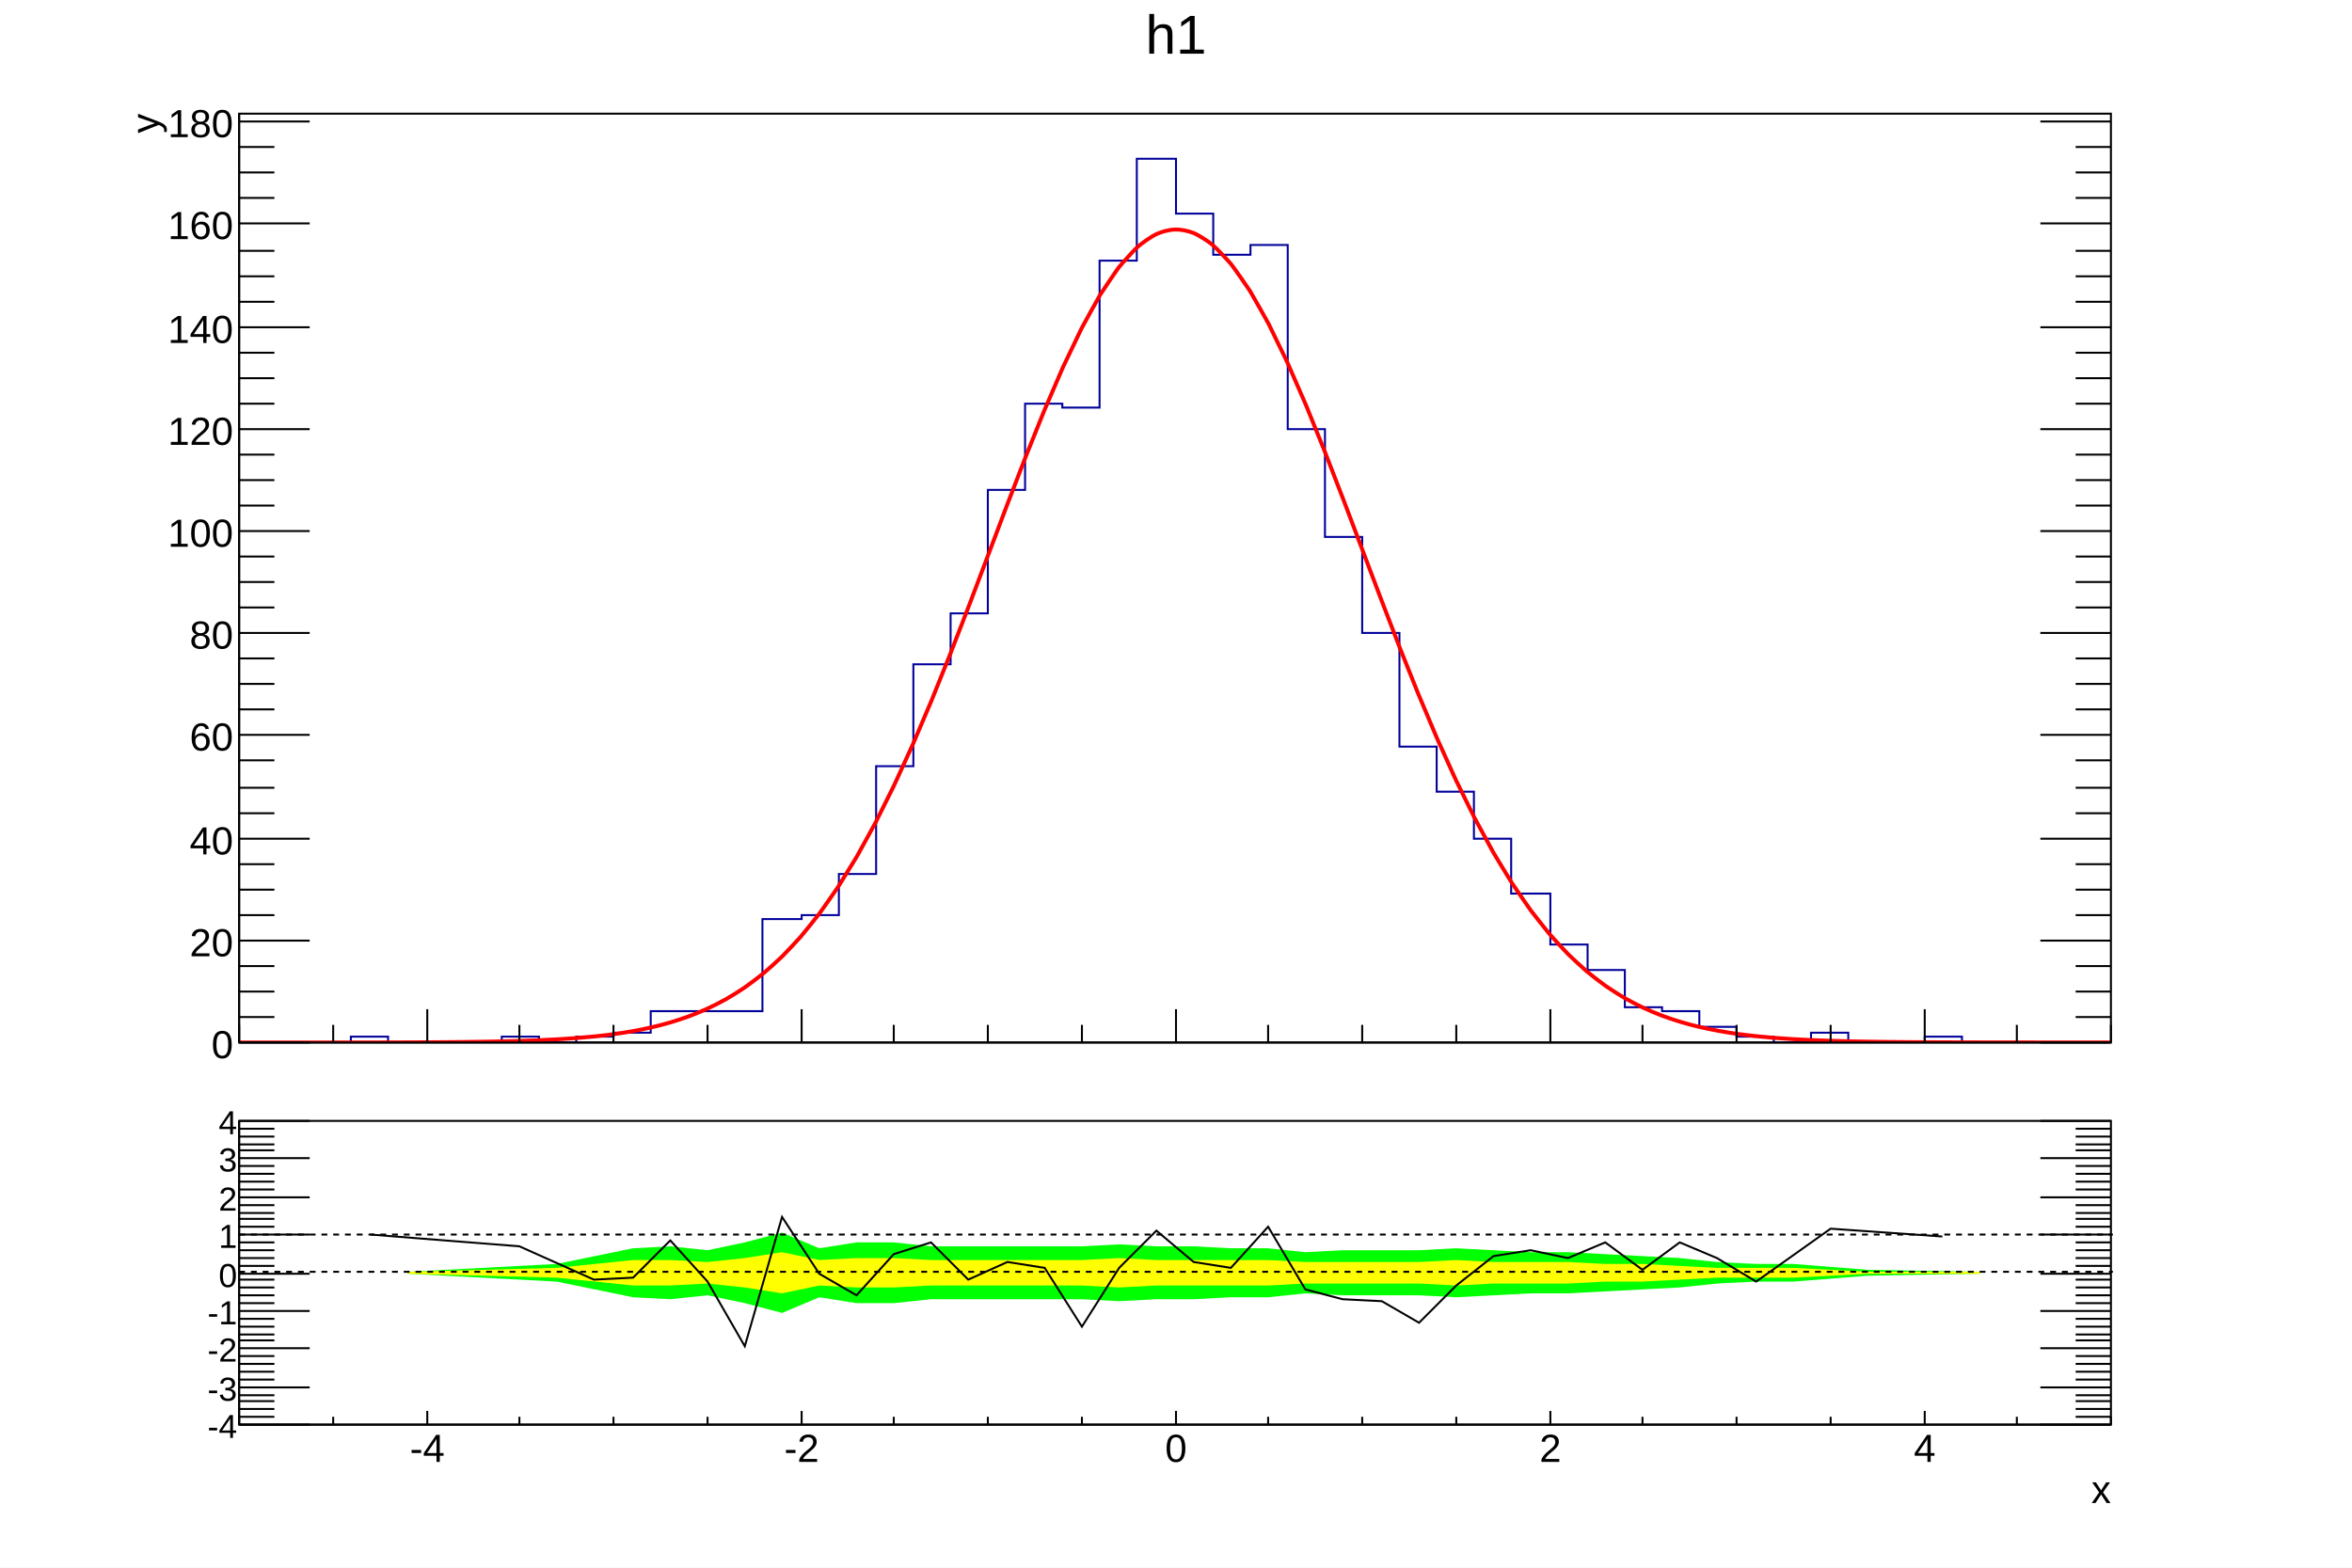
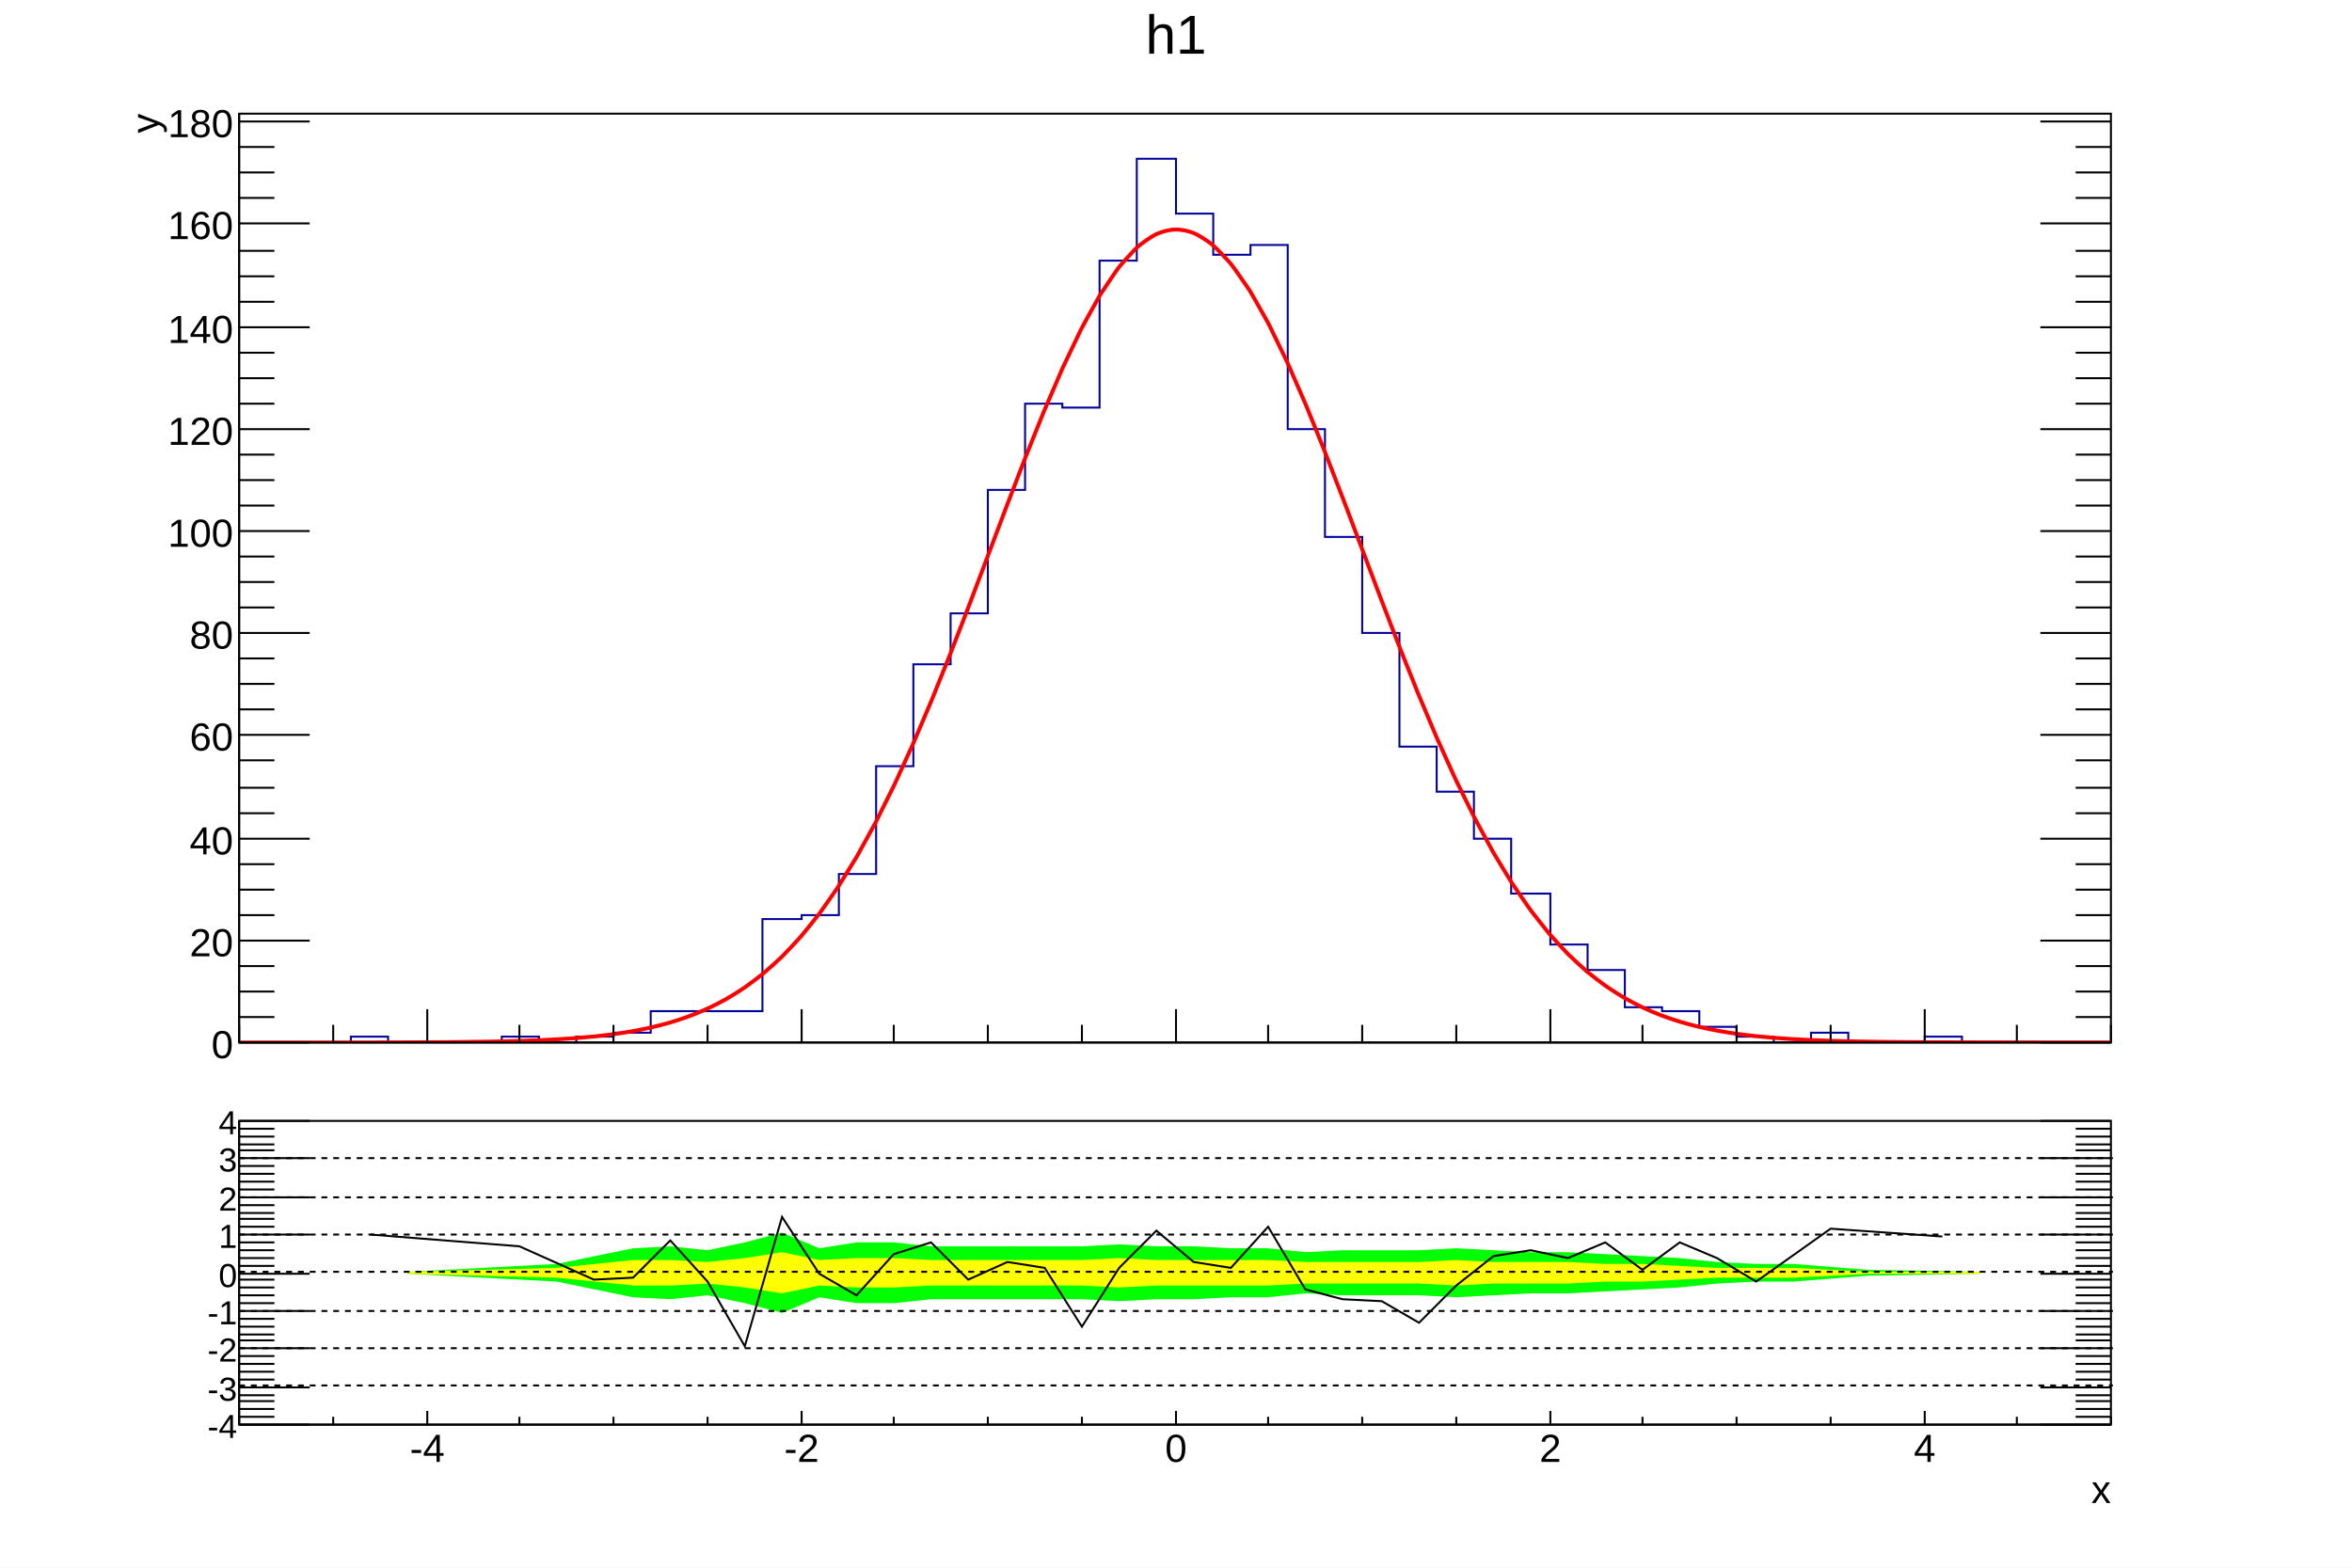
<svg xmlns="http://www.w3.org/2000/svg" viewBox="0 0 1200 800" preserveAspectRatio="none" width="1200" height="800">
  <rect x="0" y="0" width="1200" height="800" style="fill: white;" />
  <g>
    <svg viewBox="0 0 1194 558" preserveAspectRatio="none" x="3" y="2" width="1194" height="558">
      <rect x="0" y="0" width="1194" height="558" style="fill: white;" />
      <g>
        <g transform="translate(119,56)">
          <rect x="0" y="0" width="955" height="474" style="fill: white; stroke: black; stroke-width: 1;" />
          <svg x="0" y="0" overflow="hidden" width="955" height="474" viewBox="0 0 955 474">
            <g>
              <path d="M0,474h57v-3h19v3h58v-3h19v3h19v-3h19v-2h19v-11h57v-47h20v-2h19v-21h19v-55h19v-52h19v-26h19v-63h19v-44h19v2h19v-75h19v-52h20v28h19v21h19v-5h19v94h19v55h19v49h19v58h19v23h19v24h19v28h20v26h19v13h19v19h19v2h19v8h19v5h19v3h19v-5h19v5h39v-3h19v3h76" style="stroke-linejoin: miter; stroke: rgb(0,0,154); stroke-width: 1; fill: none;" />
            </g>
            <g>
              <path d="M0,474c1.59,0,6.37,0,9.55,0s6.37,0,9.55,0s6.37,0,9.55,0s6.37,0,9.55,0s6.37,0,9.55,-0.01s6.37,0,9.55,-0.01s6.37,-0.01,9.55,-0.01s6.37,-0.01,9.55,-0.02s6.37,-0.02,9.55,-0.03s6.37,-0.02,9.55,-0.04s6.37,-0.04,9.55,-0.06s6.37,-0.05,9.55,-0.09s6.37,-0.07,9.55,-0.12s6.37,-0.11,9.55,-0.18s6.37,-0.15,9.55,-0.25s6.37,-0.21,9.55,-0.34s6.38,-0.29,9.55,-0.47s6.39,-0.39,9.55,-0.64s6.4,-0.53,9.55,-0.85s6.43,-0.71,9.55,-1.13s6.47,-0.94,9.55,-1.49s6.53,-1.23,9.55,-1.93s6.62,-1.61,9.55,-2.47s6.75,-2.1,9.55,-3.13s6.92,-2.72,9.55,-3.93s7.14,-3.5,9.55,-4.86s7.39,-4.46,9.55,-5.95s7.66,-5.63,9.55,-7.2s7.93,-7.01,9.55,-8.6s8.18,-8.57,9.55,-10.15s8.4,-10.3,9.55,-11.83s8.59,-12.15,9.55,-13.62s8.74,-14.08,9.55,-15.47s8.87,-16.03,9.55,-17.34s8.96,-17.93,9.55,-19.17s9.03,-19.72,9.55,-20.89s9.08,-21.31,9.55,-22.44s9.12,-22.63,9.55,-23.72s9.14,-23.61,9.55,-24.67s9.15,-24.15,9.55,-25.21s9.15,-24.21,9.55,-25.27s9.12,-23.72,9.55,-24.8s9.08,-22.64,9.55,-23.77s9.01,-20.96,9.55,-22.16s8.89,-18.68,9.55,-19.98s8.69,-15.83,9.55,-17.25s8.34,-12.49,9.55,-14.04s7.77,-8.84,9.55,-10.42s6.93,-5.28,9.55,-6.49s6.37,-2.28,9.55,-2.37s6.82,0.71,9.55,1.82s7.67,4.39,9.55,5.96s8.28,8.36,9.55,9.92s8.65,12.15,9.55,13.58s8.87,15.54,9.55,16.85s8.99,18.44,9.55,19.64s9.07,20.77,9.55,21.9s9.12,22.5,9.55,23.59s9.14,23.64,9.55,24.7s9.15,24.19,9.55,25.24s9.14,24.18,9.55,25.24s9.12,23.68,9.55,24.77s9.09,22.75,9.55,23.87s9.04,21.45,9.55,22.62s8.97,19.88,9.55,21.11s8.88,18.11,9.55,19.4s8.76,16.21,9.55,17.58s8.61,14.26,9.55,15.71s8.43,12.34,9.55,13.86s8.21,10.49,9.55,12.06s7.96,8.77,9.55,10.36s7.7,7.23,9.55,8.8s7.42,5.87,9.55,7.37s7.17,4.72,9.55,6.11s6.95,3.77,9.55,5s6.77,2.98,9.55,4.04s6.63,2.35,9.55,3.23s6.54,1.84,9.55,2.55s6.47,1.42,9.55,1.99s6.43,1.1,9.55,1.54s6.4,0.84,9.55,1.18s6.39,0.63,9.55,0.89s6.38,0.47,9.55,0.66s6.37,0.35,9.55,0.49s6.37,0.26,9.55,0.36s6.37,0.18,9.55,0.26s6.37,0.13,9.55,0.18s6.37,0.09,9.55,0.13s6.37,0.07,9.55,0.09s6.37,0.05,9.55,0.06s6.37,0.03,9.55,0.04s6.37,0.02,9.55,0.03s6.37,0.01,9.55,0.02s6.37,0.01,9.55,0.01s6.37,0.01,9.55,0.01s6.37,0,9.55,0.01s6.37,0,9.55,0s6.37,0,9.55,0s6.37,0,9.55,0s7.96,0,9.55,0" style="fill: none; stroke: red; stroke-width: 2;" />
            </g>
          </svg>
          <g>
            <g transform="translate(0,474)">
              <line x1="0" y1="0" x2="955" y2="0" style="stroke: black; stroke-width: 1;" />
              <path d="M0,-9v9m48,-9v9m48,-17v17m47,-9v9m48,-9v9m48,-9v9m48,-17v17m47,-9v9m48,-9v9m48,-9v9m48,-17v17m47,-9v9m48,-9v9m48,-9v9m48,-17v17m47,-9v9m48,-9v9m48,-9v9m48,-17v17m47,-9v9m48,-9v9" style="stroke: black; stroke-width: 1;" />
            </g>
            <g>
              <line x1="0" y1="0" x2="0" y2="474" style="stroke: black; stroke-width: 1;" />
              <path d="M36,474h-36m18,-13h-18m18,-13h-18m18,-13h-18m36,-13h-36m18,-13h-18m18,-13h-18m18,-13h-18m36,-13h-36m18,-13h-18m18,-13h-18m18,-14h-18m36,-13h-36m18,-13h-18m18,-13h-18m18,-13h-18m36,-13h-36m18,-13h-18m18,-13h-18m18,-13h-18m36,-13h-36m18,-13h-18m18,-13h-18m18,-13h-18m36,-13h-36m18,-13h-18m18,-13h-18m18,-13h-18m36,-13h-36m18,-13h-18m18,-13h-18m18,-13h-18m36,-14h-36m18,-13h-18m18,-13h-18m18,-13h-18m36,-13h-36" style="stroke: black; stroke-width: 1;" />
              <path d="M919,474h36m-18,-13h18m-18,-13h18m-18,-13h18m-36,-13h36m-18,-13h18m-18,-13h18m-18,-13h18m-36,-13h36m-18,-13h18m-18,-13h18m-18,-14h18m-36,-13h36m-18,-13h18m-18,-13h18m-18,-13h18m-36,-13h36m-18,-13h18m-18,-13h18m-18,-13h18m-36,-13h36m-18,-13h18m-18,-13h18m-18,-13h18m-36,-13h36m-18,-13h18m-18,-13h18m-18,-13h18m-36,-13h36m-18,-13h18m-18,-13h18m-18,-13h18m-36,-14h36m-18,-13h18m-18,-13h18m-18,-13h18m-36,-13h36" style="stroke: black; stroke-width: 1;" />
              <g font-family="Arial" font-size="20" space="preserve">
                <text fill="black" text-anchor="end" dy=".4em" transform="translate(-3,474)">
         0
        </text>
                <text fill="black" text-anchor="end" dy=".4em" transform="translate(-3,422)">
         20
        </text>
                <text fill="black" text-anchor="end" dy=".4em" transform="translate(-3,370)">
         40
        </text>
                <text fill="black" text-anchor="end" dy=".4em" transform="translate(-3,317)">
         60
        </text>
                <text fill="black" text-anchor="end" dy=".4em" transform="translate(-3,265)">
         80
        </text>
                <text fill="black" text-anchor="end" dy=".4em" transform="translate(-3,213)">
         100
        </text>
                <text fill="black" text-anchor="end" dy=".4em" transform="translate(-3,161)">
         120
        </text>
                <text fill="black" text-anchor="end" dy=".4em" transform="translate(-3,109)">
         140
        </text>
                <text fill="black" text-anchor="end" dy=".4em" transform="translate(-3,56)">
         160
        </text>
                <text fill="black" text-anchor="end" dy=".4em" transform="translate(-3,4)">
         180
        </text>
              </g>
              <g font-family="Arial" font-size="20" space="preserve" transform="translate(-49,0)">
                <text fill="black" text-anchor="end" dy=".4em" transform=" rotate(270)">
         y
        </text>
              </g>
            </g>
          </g>
        </g>
        <g transform="translate(119,3)" font-family="Arial" font-size="28" space="preserve">
          <path d="M0,0h955v37h-955z" style="fill: none;" />
          <text fill="black" text-anchor="middle" dy=".8em" transform="translate(478,0)">
      h1
     </text>
        </g>
      </g>
    </svg>
    <svg viewBox="0 0 1194 238" preserveAspectRatio="none" x="3" y="560" width="1194" height="238">
      <rect x="0" y="0" width="1194" height="238" style="fill: white;" />
      <g>
        <g transform="translate(119,12)">
          <rect x="0" y="0" width="955" height="155" style="fill: white; stroke: black; stroke-width: 1;" />
          <svg x="0" y="0" overflow="hidden" width="955" height="155" viewBox="0 0 955 155">
            <g>
              <path d="M86,78l76,4l39,8l19,1l19,-2l19,4l19,5l19,-8l19,3h19l19,-2h19h20h19h19l19,1l19,-1h19l19,-1h19l19,-2l19,1h20h19l19,1l19,-1l19,-1h19l19,-1l19,-1l19,-1l19,-2l20,-1h19l38,-3l57,-1L888,77l-57,-1l-38,-3h-19l-20,-1l-19,-2l-19,-1l-19,-1l-19,-1h-19l-19,-1l-19,-1l-19,1h-19h-20l-19,1l-19,-2h-19l-19,-1h-19l-19,-1l-19,1h-19h-19h-20h-19l-19,-2h-19l-19,3l-19,-8l-19,5l-19,4l-19,-2l-19,1l-39,8l-76,4Z" style="stroke: none; fill: rgb(0,255,0);" />
            </g>
            <g>
              <path d="M86,78l76,2l39,4h19l19,-1l19,2l19,3l19,-4l19,1h19l19,-1h19h20h19h19l19,1l19,-1h19h19h19l19,-1h19h20h19l19,1l19,-1h19h19l19,-1h19l19,-1l19,-1h20h19l38,-2h57L888,77h-57l-38,-2h-19h-20l-19,-1l-19,-1h-19l-19,-1h-19h-19l-19,-1l-19,1h-19h-20h-19l-19,-1h-19h-19h-19l-19,-1l-19,1h-19h-19h-20h-19l-19,-1h-19l-19,1l-19,-4l-19,3l-19,2l-19,-1h-19l-39,4l-76,2Z" style="stroke: none; fill: rgb(255,255,0);" />
            </g>
            <g>
              <path d="M67,58l76,6l38,17l20,-1l19,-19l19,21l19,33l19,-66l19,29l19,11l19,-21l19,-6l19,19l20,-9l19,3l19,30l19,-30l19,-19l19,16l19,3l19,-21l19,32l19,5l20,1l19,11l19,-19l19,-15l19,-3l19,4l19,-8l19,14l19,-14l19,8l20,12l38,-27l57,4" style="stroke: black; stroke-width: 1; fill: none;" />
            </g>
          </svg>
          <g>
            <g transform="translate(0,155)">
              <line x1="0" y1="0" x2="955" y2="0" style="stroke: black; stroke-width: 1;" />
              <path d="M0,-4v4m48,-4v4m48,-7v7m47,-4v4m48,-4v4m48,-4v4m48,-7v7m47,-4v4m48,-4v4m48,-4v4m48,-7v7m47,-4v4m48,-4v4m48,-4v4m48,-7v7m47,-4v4m48,-4v4m48,-4v4m48,-7v7m47,-4v4m48,-4v4" style="stroke: black; stroke-width: 1;" />
              <g font-family="Arial" font-size="20" space="preserve">
                <text fill="black" text-anchor="middle" dy=".8em" transform="translate(96,3)">
         -4
        </text>
                <text fill="black" text-anchor="middle" dy=".8em" transform="translate(287,3)">
         -2
        </text>
                <text fill="black" text-anchor="middle" dy=".8em" transform="translate(478,3)">
         0
        </text>
                <text fill="black" text-anchor="middle" dy=".8em" transform="translate(669,3)">
         2
        </text>
                <text fill="black" text-anchor="middle" dy=".8em" transform="translate(860,3)">
         4
        </text>
              </g>
              <g font-family="Arial" font-size="20" space="preserve" transform="translate(955,32)">
                <text fill="black" text-anchor="end" dy=".4em">
         x
        </text>
              </g>
            </g>
            <g>
              <line x1="0" y1="0" x2="0" y2="155" style="stroke: black; stroke-width: 1;" />
              <path d="M36,155h-36m18,-4h-18m18,-4h-18m18,-4h-18m18,-3h-18m36,-4h-36m18,-4h-18m18,-4h-18m18,-4h-18m18,-4h-18m36,-4h-36m18,-4h-18m18,-3h-18m18,-4h-18m18,-4h-18m36,-4h-36m18,-4h-18m18,-4h-18m18,-4h-18m18,-4h-18m36,-3h-36m18,-4h-18m18,-4h-18m18,-4h-18m18,-4h-18m36,-4h-36m18,-4h-18m18,-4h-18m18,-3h-18m18,-4h-18m36,-4h-36m18,-4h-18m18,-4h-18m18,-4h-18m18,-4h-18m36,-4h-36m18,-4h-18m18,-3h-18m18,-4h-18m18,-4h-18m36,-4h-36" style="stroke: black; stroke-width: 1;" />
              <path d="M919,155h36m-18,-4h18m-18,-4h18m-18,-4h18m-18,-3h18m-36,-4h36m-18,-4h18m-18,-4h18m-18,-4h18m-18,-4h18m-36,-4h36m-18,-4h18m-18,-3h18m-18,-4h18m-18,-4h18m-36,-4h36m-18,-4h18m-18,-4h18m-18,-4h18m-18,-4h18m-36,-3h36m-18,-4h18m-18,-4h18m-18,-4h18m-18,-4h18m-36,-4h36m-18,-4h18m-18,-4h18m-18,-3h18m-18,-4h18m-36,-4h36m-18,-4h18m-18,-4h18m-18,-4h18m-18,-4h18m-36,-4h36m-18,-4h18m-18,-3h18m-18,-4h18m-18,-4h18m-36,-4h36" style="stroke: black; stroke-width: 1;" />
              <g font-family="Arial" font-size="17" space="preserve">
                <text fill="black" text-anchor="end" dy=".4em" transform="translate(-1,155)">
         -4
        </text>
                <text fill="black" text-anchor="end" dy=".4em" transform="translate(-1,136)">
         -3
        </text>
                <text fill="black" text-anchor="end" dy=".4em" transform="translate(-1,116)">
         -2
        </text>
                <text fill="black" text-anchor="end" dy=".4em" transform="translate(-1,97)">
         -1
        </text>
                <text fill="black" text-anchor="end" dy=".4em" transform="translate(-1,78)">
         0
        </text>
                <text fill="black" text-anchor="end" dy=".4em" transform="translate(-1,58)">
         1
        </text>
                <text fill="black" text-anchor="end" dy=".4em" transform="translate(-1,39)">
         2
        </text>
                <text fill="black" text-anchor="end" dy=".4em" transform="translate(-1,19)">
         3
        </text>
                <text fill="black" text-anchor="end" dy=".4em" transform="translate(-1,0)">
         4
        </text>
              </g>
            </g>
          </g>
        </g>
        <g>
          <line x1="119" y1="89" x2="1075" y2="89" style="stroke: black; stroke-width: 1; stroke-dasharray: 3,3;" />
        </g>
        <g>
          <line x1="119" y1="70" x2="1075" y2="70" style="stroke: black; stroke-width: 1; stroke-dasharray: 3,3;" />
        </g>
+         <g>
+           <line x1="119" y1="147" x2="1075" y2="147" style="stroke: black; stroke-width: 1; stroke-dasharray: 3,3;" />
+         </g>
+         <g>
+           <line x1="119" y1="128" x2="1075" y2="128" style="stroke: black; stroke-width: 1; stroke-dasharray: 3,3;" />
+         </g>
+         <g>
+           <line x1="119" y1="109" x2="1075" y2="109" style="stroke: black; stroke-width: 1; stroke-dasharray: 3,3;" />
+         </g>
+         <g>
+           <line x1="119" y1="51" x2="1075" y2="51" style="stroke: black; stroke-width: 1; stroke-dasharray: 3,3;" />
+         </g>
+         <g>
+           <line x1="119" y1="31" x2="1075" y2="31" style="stroke: black; stroke-width: 1; stroke-dasharray: 3,3;" />
+         </g>
      </g>
    </svg>
    <svg viewBox="0 0 1194 796" preserveAspectRatio="none" x="3" y="2" width="1194" height="796" display="none">
      <rect x="0" y="0" width="1194" height="796" style="fill: white; opacity: 0;" />
    </svg>
  </g>
</svg>
